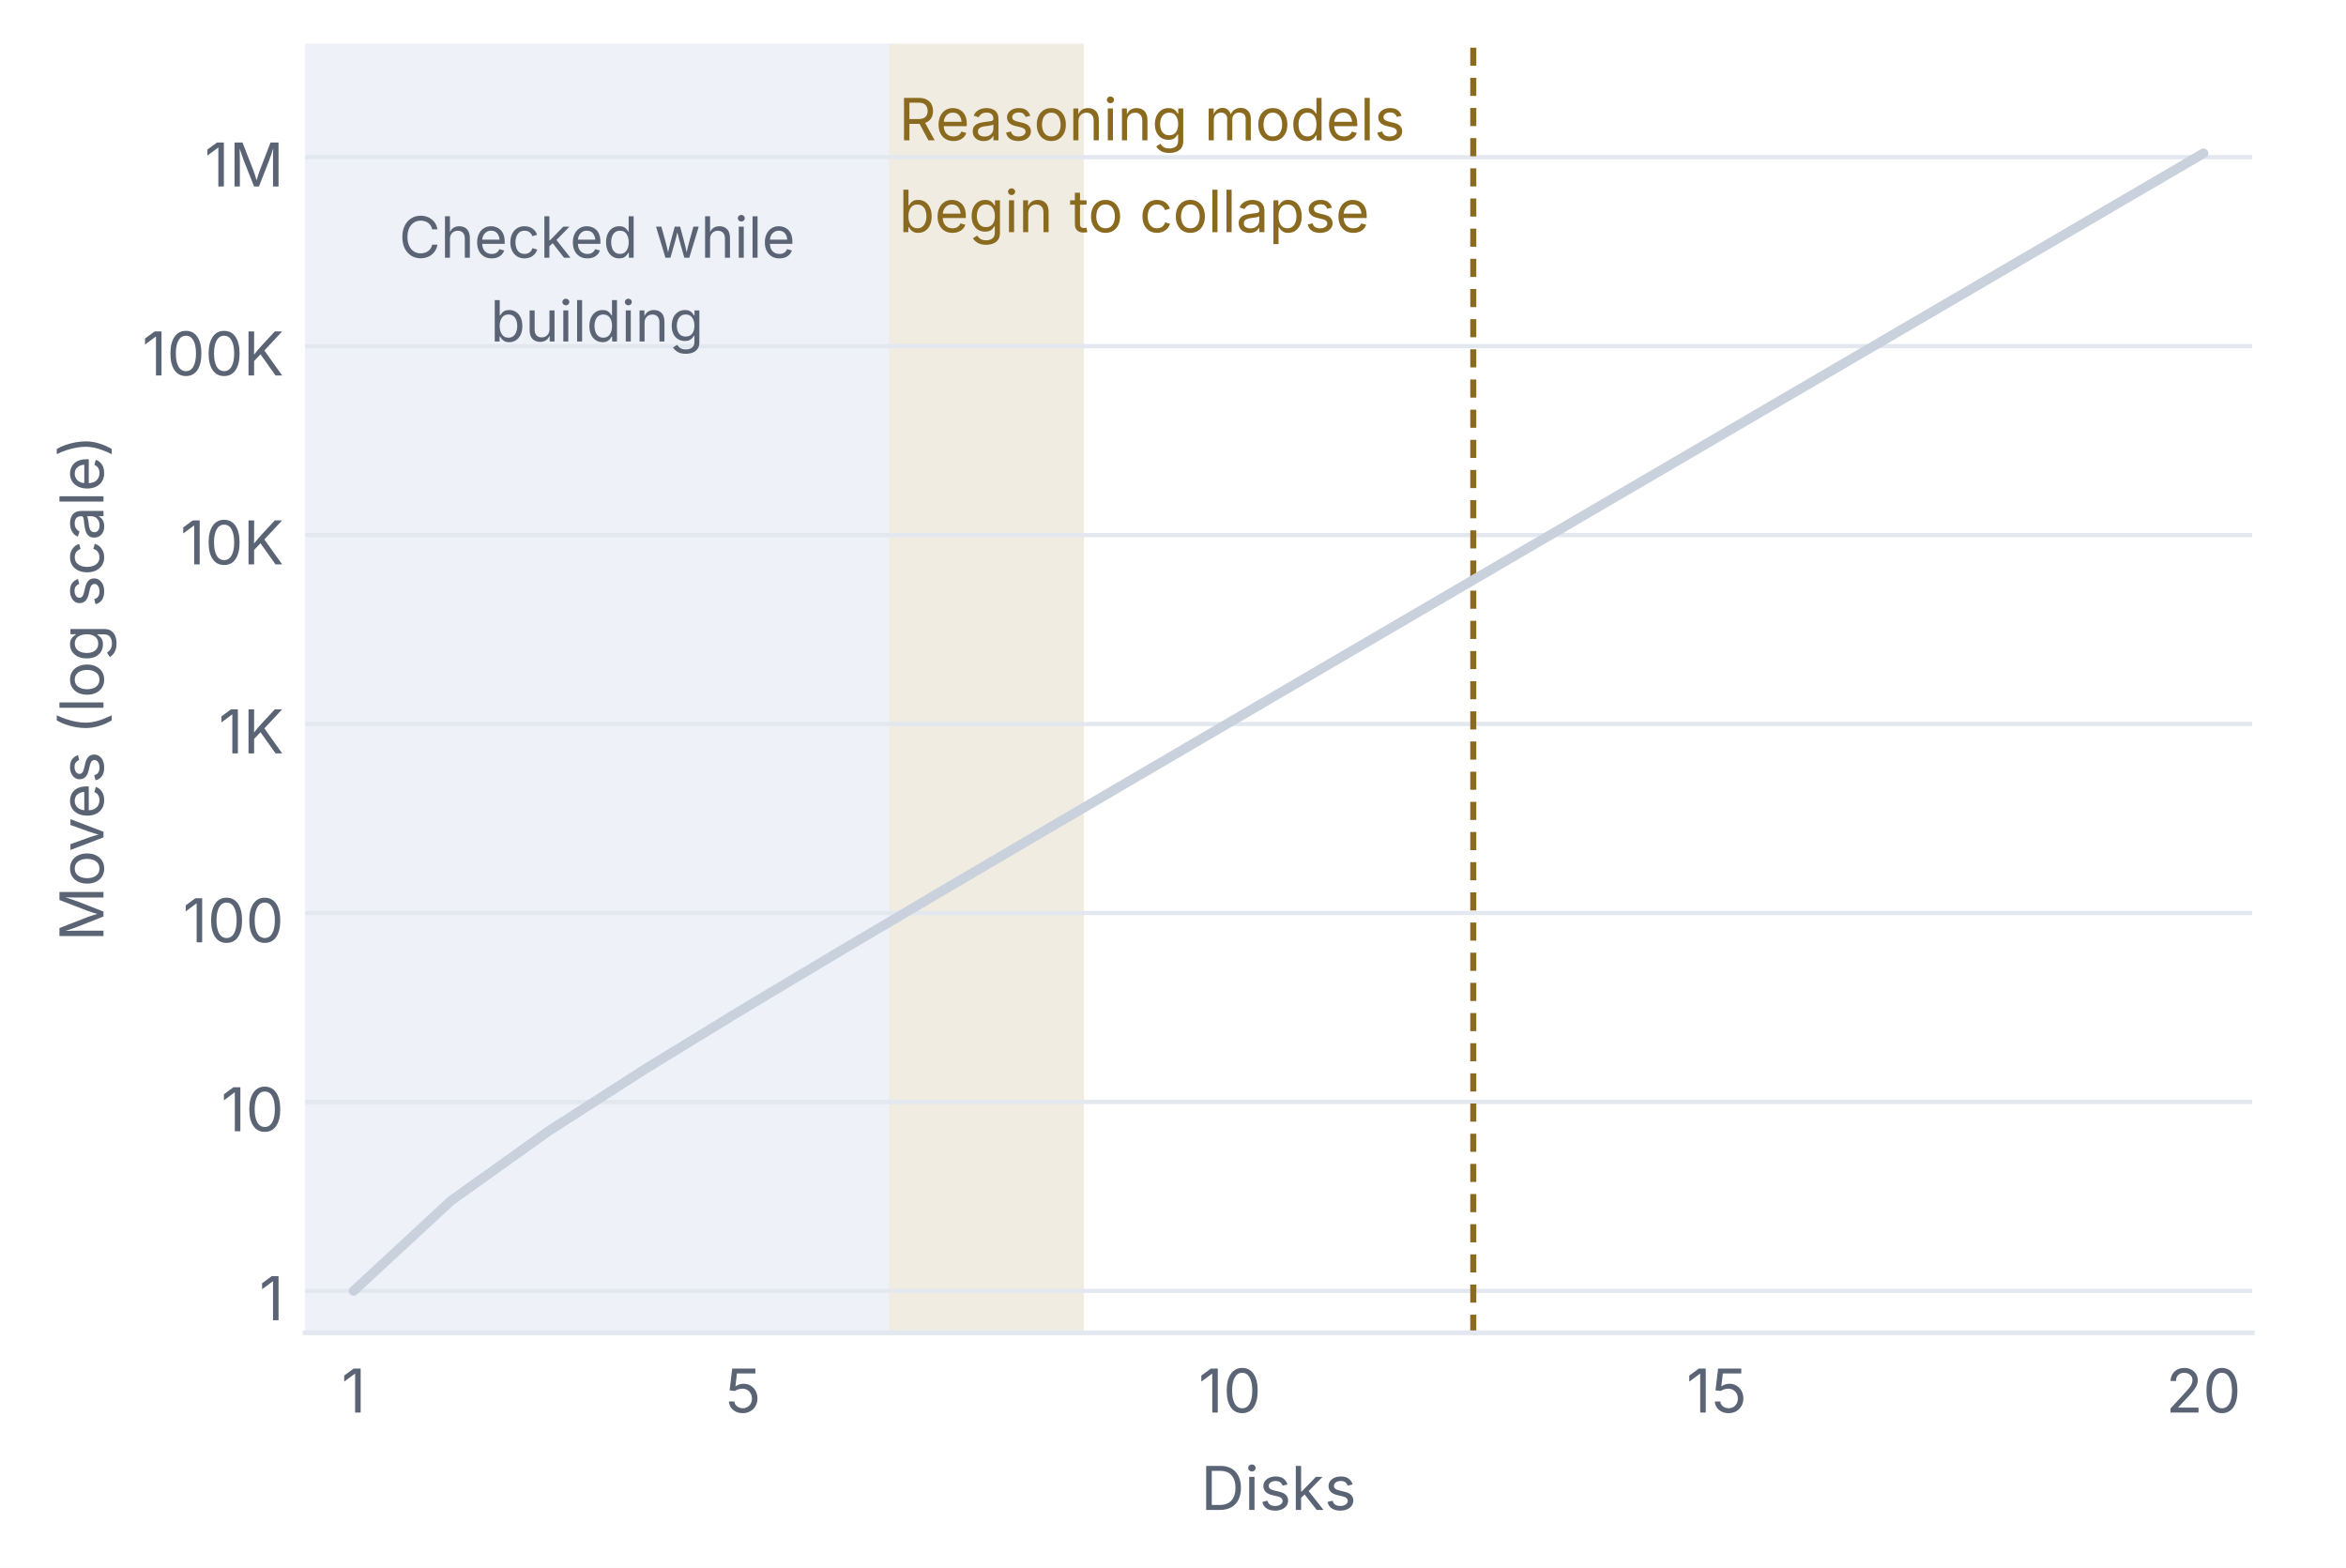
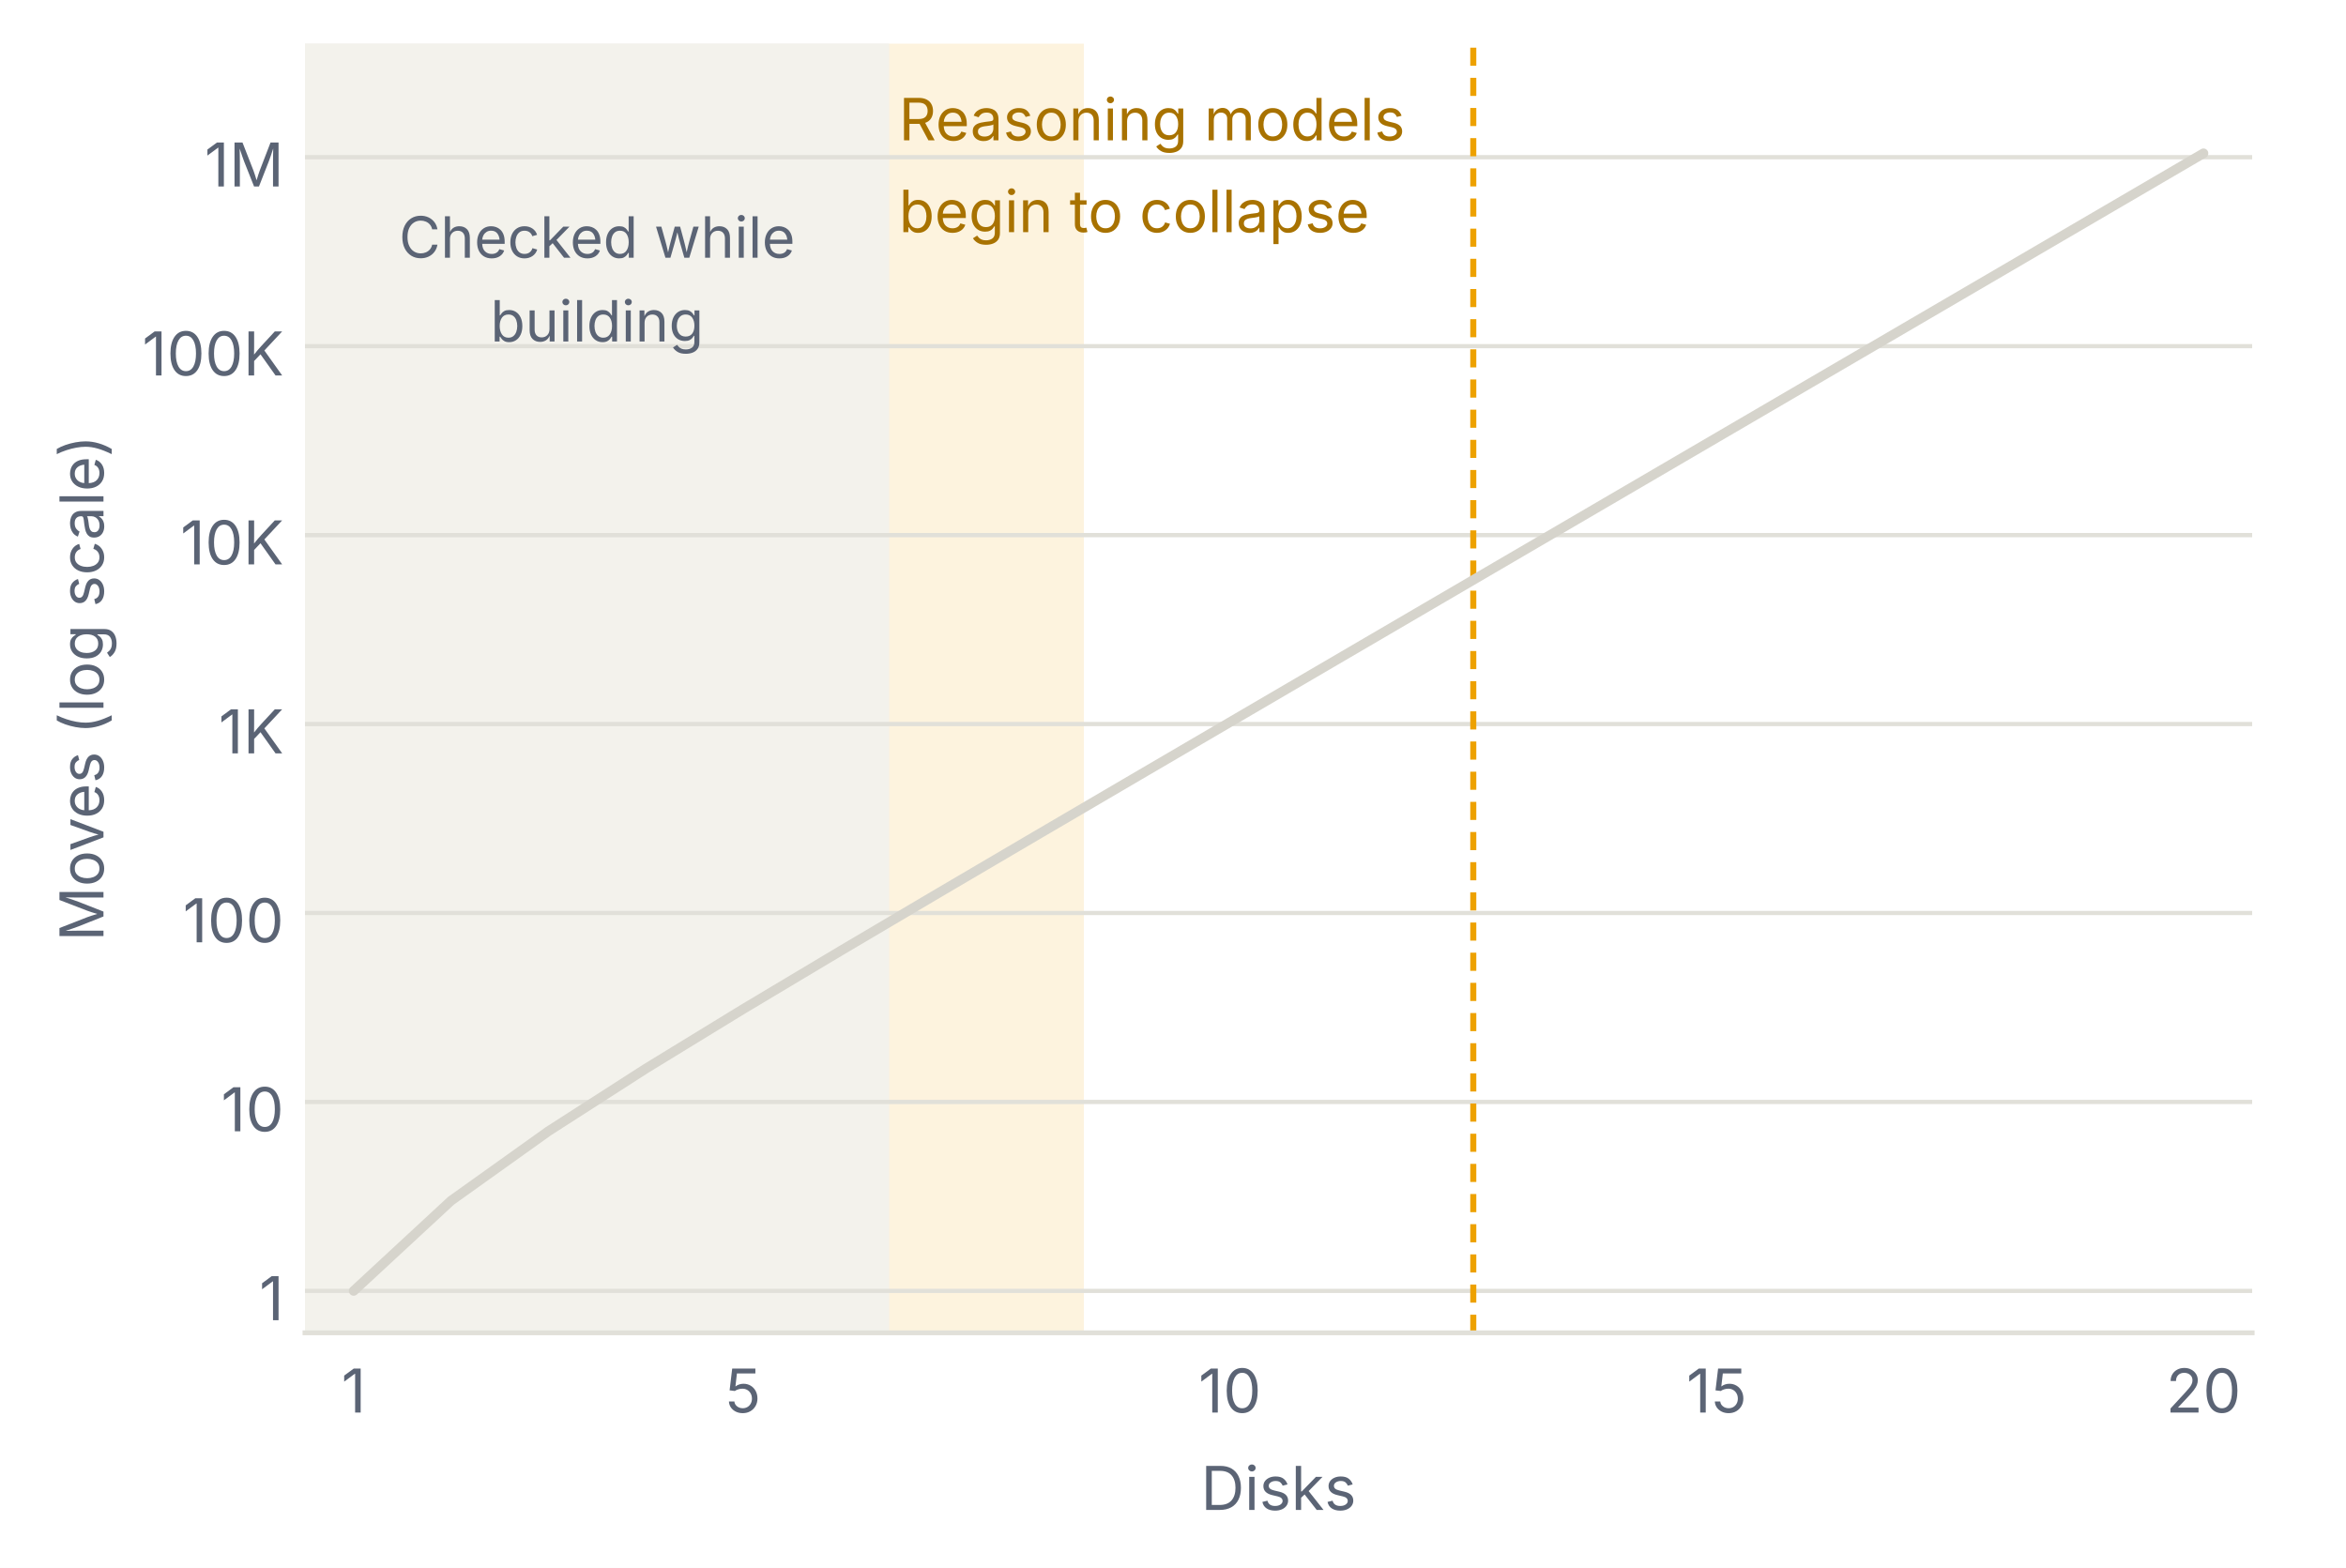
<svg xmlns="http://www.w3.org/2000/svg" xmlns:xlink="http://www.w3.org/1999/xlink" width="388.8pt" height="259.868pt" viewBox="0 0 388.8 259.868" version="1.1">
  <defs>
    <style type="text/css">*{stroke-linejoin: round; stroke-linecap: butt}</style>
  </defs>
  <g id="figure_1">
    <g id="patch_1">
      <path d="M 0 259.868  L 388.8 259.868  L 388.8 0  L 0 0  z " style="fill: #ffffff" />
    </g>
    <g id="axes_1">
      <g id="patch_2">
        <path d="M 50.544 220.896  L 373.248 220.896  L 373.248 7.2  L 50.544 7.2  z " style="fill: #ffffff" />
      </g>
      <g id="patch_3">
-         <path d="M 50.544 220.896  L 147.355 220.896  L 147.355 7.2  L 50.544 7.2  z " clip-path="url(#pef546f768e)" style="fill: #eef2f8" />
+         <path d="M 50.544 220.896  L 147.355 220.896  L 147.355 7.2  L 50.544 7.2  z " clip-path="url(#pef546f768e)" style="fill: #f3f2ec" />
      </g>
      <g id="patch_4">
-         <path d="M 147.355 220.896  L 179.626 220.896  L 179.626 7.2  L 147.355 7.2  z " clip-path="url(#pef546f768e)" style="fill: #8a6a1f; opacity: 0.13" />
+         <path d="M 147.355 220.896  L 179.626 220.896  L 179.626 7.2  L 147.355 7.2  z " clip-path="url(#pef546f768e)" style="fill: #eda100; opacity: 0.13" />
      </g>
      <g id="matplotlib.axis_1">
        <g id="xtick_1">
          <g id="line2d_1" />
          <g id="text_1">
            <g style="fill: #5b6475" transform="translate(56.57191 234.1126) scale(0.1003 -0.1003)">
              <defs>
                <path id="Inter-Regular-53e" d="M 2041 4656  L 2041 0  L 1456 0  L 1456 4106  L 1425 4106  L 300 3272  L 300 3909  L 1313 4656  L 2041 4656  z " transform="scale(0.015625)" />
              </defs>
              <use xlink:href="#Inter-Regular-53e" />
            </g>
          </g>
        </g>
        <g id="xtick_2">
          <g id="line2d_2" />
          <g id="text_2">
            <g style="fill: #5b6475" transform="translate(120.1771 234.1126) scale(0.1003 -0.1003)">
              <defs>
                <path id="Inter-Regular-543" d="M 1863 -63  Q 1453 -63 1128 98  Q 803 259 609 539  Q 416 819 400 1175  L 975 1175  Q 1003 863 1258 661  Q 1513 459 1863 459  Q 2144 459 2364 590  Q 2584 722 2709 953  Q 2834 1184 2834 1478  Q 2834 1778 2703 2015  Q 2572 2253 2345 2389  Q 2119 2525 1825 2525  Q 1609 2525 1387 2456  Q 1166 2388 1028 2281  L 472 2350  L 747 4656  L 3197 4656  L 3197 4134  L 1247 4134  L 1088 2775  L 1113 2775  Q 1256 2894 1475 2970  Q 1694 3047 1934 3047  Q 2363 3047 2697 2845  Q 3031 2644 3223 2291  Q 3416 1938 3416 1488  Q 3416 1041 3214 691  Q 3013 341 2663 139  Q 2313 -63 1863 -63  z " transform="scale(0.015625)" />
              </defs>
              <use xlink:href="#Inter-Regular-543" />
            </g>
          </g>
        </g>
        <g id="xtick_3">
          <g id="line2d_3" />
          <g id="text_3">
            <g style="fill: #5b6475" transform="translate(198.6246 234.1126) scale(0.1003 -0.1003)">
              <defs>
                <path id="Inter-Regular-53d" d="M 2019 -63  Q 1241 -63 811 562  Q 381 1188 381 2325  Q 381 3456 814 4087  Q 1247 4719 2019 4719  Q 2794 4719 3225 4087  Q 3656 3456 3656 2325  Q 3656 1188 3228 562  Q 2800 -63 2019 -63  z M 2019 456  Q 2531 456 2807 948  Q 3084 1441 3084 2325  Q 3084 3216 2807 3709  Q 2531 4203 2019 4203  Q 1509 4203 1231 3708  Q 953 3213 953 2325  Q 953 1441 1231 948  Q 1509 456 2019 456  z " transform="scale(0.015625)" />
              </defs>
              <use xlink:href="#Inter-Regular-53e" />
              <use xlink:href="#Inter-Regular-53d" transform="translate(40.67188 0)" />
            </g>
          </g>
        </g>
        <g id="xtick_4">
          <g id="line2d_4" />
          <g id="text_4">
            <g style="fill: #5b6475" transform="translate(279.4894 234.1126) scale(0.1003 -0.1003)">
              <use xlink:href="#Inter-Regular-53e" />
              <use xlink:href="#Inter-Regular-543" transform="translate(40.67188 0)" />
            </g>
          </g>
        </g>
        <g id="xtick_5">
          <g id="line2d_5" />
          <g id="text_5">
            <g style="fill: #5b6475" transform="translate(358.9579 234.1126) scale(0.1003 -0.1003)">
              <defs>
                <path id="Inter-Regular-53f" d="M 481 0  L 481 428  L 2028 2106  Q 2288 2388 2459 2600  Q 2631 2813 2718 3005  Q 2806 3197 2806 3413  Q 2806 3778 2554 3990  Q 2303 4203 1931 4203  Q 1534 4203 1298 3965  Q 1063 3728 1063 3334  L 494 3334  Q 494 3747 684 4059  Q 875 4372 1203 4545  Q 1531 4719 1947 4719  Q 2363 4719 2683 4545  Q 3003 4372 3186 4078  Q 3369 3784 3369 3419  Q 3369 3166 3278 2927  Q 3188 2688 2959 2384  Q 2731 2081 2319 1644  L 1300 559  L 1300 522  L 3447 522  L 3447 0  L 481 0  z " transform="scale(0.015625)" />
              </defs>
              <use xlink:href="#Inter-Regular-53f" />
              <use xlink:href="#Inter-Regular-53d" transform="translate(60.98438 0)" />
            </g>
          </g>
        </g>
        <g id="text_6">
          <g style="fill: #5b6475" transform="translate(199.0153 250.2485) scale(0.1003 -0.1003)">
            <defs>
              <path id="Inter-Regular-54" d="M 2016 0  L 563 0  L 563 4656  L 2075 4656  Q 2756 4656 3239 4378  Q 3722 4100 3980 3579  Q 4238 3059 4238 2338  Q 4238 1609 3978 1086  Q 3719 563 3222 281  Q 2725 0 2016 0  z M 1156 525  L 1978 525  Q 2828 525 3245 1008  Q 3663 1491 3663 2338  Q 3663 3178 3253 3654  Q 2844 4131 2034 4131  L 1156 4131  L 1156 525  z " transform="scale(0.015625)" />
              <path id="Inter-Regular-2b1" d="M 494 0  L 494 3494  L 1056 3494  L 1056 0  L 494 0  z M 778 4066  Q 619 4066 503 4175  Q 387 4284 387 4438  Q 387 4594 503 4701  Q 619 4809 778 4809  Q 940 4809 1056 4701  Q 1172 4594 1172 4438  Q 1172 4284 1056 4175  Q 940 4066 778 4066  z " transform="scale(0.015625)" />
              <path id="Inter-Regular-367" d="M 1681 -75  Q 1144 -75 787 159  Q 431 394 338 847  L 872 975  Q 947 688 1155 553  Q 1363 419 1675 419  Q 2041 419 2258 575  Q 2475 731 2475 947  Q 2475 1306 1963 1428  L 1381 1566  Q 444 1788 444 2519  Q 444 2819 612 3048  Q 781 3278 1073 3408  Q 1366 3538 1738 3538  Q 2278 3538 2576 3302  Q 2875 3066 2994 2697  L 2484 2566  Q 2413 2753 2245 2906  Q 2078 3059 1741 3059  Q 1428 3059 1220 2915  Q 1013 2772 1013 2553  Q 1013 2359 1153 2242  Q 1294 2125 1600 2053  L 2128 1928  Q 2603 1816 2831 1580  Q 3059 1344 3059 984  Q 3059 678 2886 439  Q 2713 200 2402 62  Q 2091 -75 1681 -75  z " transform="scale(0.015625)" />
              <path id="Inter-Regular-2d7" d="M 494 0  L 494 4656  L 1056 4656  L 1056 1953  L 1125 1953  L 2619 3494  L 3316 3494  L 1853 1994  L 3425 0  L 2703 0  L 1425 1634  L 1056 1288  L 1056 0  L 494 0  z " transform="scale(0.015625)" />
            </defs>
            <use xlink:href="#Inter-Regular-54" />
            <use xlink:href="#Inter-Regular-2b1" transform="translate(72.17188 0)" />
            <use xlink:href="#Inter-Regular-367" transform="translate(96.39062 0)" />
            <use xlink:href="#Inter-Regular-2d7" transform="translate(149.1719 0)" />
            <use xlink:href="#Inter-Regular-367" transform="translate(204.0625 0)" />
          </g>
        </g>
      </g>
      <g id="matplotlib.axis_2">
        <g id="ytick_1">
          <g id="line2d_6">
-             <path d="M 50.544 213.949  L 373.248 213.949  " clip-path="url(#pef546f768e)" style="fill: none; stroke: #e3e8f0; stroke-width: 0.7; stroke-linecap: square" />
+             <path d="M 50.544 213.949  L 373.248 213.949  " clip-path="url(#pef546f768e)" style="fill: none; stroke: #e1e0d9; stroke-width: 0.7; stroke-linecap: square" />
          </g>
          <g id="line2d_7" />
          <g id="text_7">
            <g style="fill: #5b6475" transform="translate(42.96461 218.8069) scale(0.1003 -0.1003)">
              <use xlink:href="#Inter-Regular-53e" />
            </g>
          </g>
        </g>
        <g id="ytick_2">
          <g id="line2d_8">
-             <path d="M 50.544 182.633  L 373.248 182.633  " clip-path="url(#pef546f768e)" style="fill: none; stroke: #e3e8f0; stroke-width: 0.7; stroke-linecap: square" />
+             <path d="M 50.544 182.633  L 373.248 182.633  " clip-path="url(#pef546f768e)" style="fill: none; stroke: #e1e0d9; stroke-width: 0.7; stroke-linecap: square" />
          </g>
          <g id="line2d_9" />
          <g id="text_8">
            <g style="fill: #5b6475" transform="translate(36.63631 187.4911) scale(0.1003 -0.1003)">
              <use xlink:href="#Inter-Regular-53e" />
              <use xlink:href="#Inter-Regular-53d" transform="translate(40.67188 0)" />
            </g>
          </g>
        </g>
        <g id="ytick_3">
          <g id="line2d_10">
-             <path d="M 50.544 151.317  L 373.248 151.317  " clip-path="url(#pef546f768e)" style="fill: none; stroke: #e3e8f0; stroke-width: 0.7; stroke-linecap: square" />
+             <path d="M 50.544 151.317  L 373.248 151.317  " clip-path="url(#pef546f768e)" style="fill: none; stroke: #e1e0d9; stroke-width: 0.7; stroke-linecap: square" />
          </g>
          <g id="line2d_11" />
          <g id="text_9">
            <g style="fill: #5b6475" transform="translate(30.30801 156.1754) scale(0.1003 -0.1003)">
              <use xlink:href="#Inter-Regular-53e" />
              <use xlink:href="#Inter-Regular-53d" transform="translate(40.67188 0)" />
              <use xlink:href="#Inter-Regular-53d" transform="translate(103.7656 0)" />
            </g>
          </g>
        </g>
        <g id="ytick_4">
          <g id="line2d_12">
-             <path d="M 50.544 120.001  L 373.248 120.001  " clip-path="url(#pef546f768e)" style="fill: none; stroke: #e3e8f0; stroke-width: 0.7; stroke-linecap: square" />
+             <path d="M 50.544 120.001  L 373.248 120.001  " clip-path="url(#pef546f768e)" style="fill: none; stroke: #e1e0d9; stroke-width: 0.7; stroke-linecap: square" />
          </g>
          <g id="line2d_13" />
          <g id="text_10">
            <g style="fill: #5b6475" transform="translate(36.2257 124.8596) scale(0.1003 -0.1003)">
              <defs>
                <path id="Inter-Regular-10f" d="M 563 0  L 563 4656  L 1156 4656  L 1156 3063  L 1147 2206  Q 1341 2459 1539 2690  Q 1738 2922 1950 3153  L 3341 4656  L 4119 4656  L 2238 2641  L 4122 0  L 3419 0  L 1828 2238  L 1156 1528  L 1156 0  L 563 0  z " transform="scale(0.015625)" />
              </defs>
              <use xlink:href="#Inter-Regular-53e" />
              <use xlink:href="#Inter-Regular-10f" transform="translate(40.67188 0)" />
            </g>
          </g>
        </g>
        <g id="ytick_5">
          <g id="line2d_14">
-             <path d="M 50.544 88.686  L 373.248 88.686  " clip-path="url(#pef546f768e)" style="fill: none; stroke: #e3e8f0; stroke-width: 0.7; stroke-linecap: square" />
+             <path d="M 50.544 88.686  L 373.248 88.686  " clip-path="url(#pef546f768e)" style="fill: none; stroke: #e1e0d9; stroke-width: 0.7; stroke-linecap: square" />
          </g>
          <g id="line2d_15" />
          <g id="text_11">
            <g style="fill: #5b6475" transform="translate(29.8974 93.54381) scale(0.1003 -0.1003)">
              <use xlink:href="#Inter-Regular-53e" />
              <use xlink:href="#Inter-Regular-53d" transform="translate(40.67188 0)" />
              <use xlink:href="#Inter-Regular-10f" transform="translate(103.7656 0)" />
            </g>
          </g>
        </g>
        <g id="ytick_6">
          <g id="line2d_16">
-             <path d="M 50.544 57.37  L 373.248 57.37  " clip-path="url(#pef546f768e)" style="fill: none; stroke: #e3e8f0; stroke-width: 0.7; stroke-linecap: square" />
+             <path d="M 50.544 57.37  L 373.248 57.37  " clip-path="url(#pef546f768e)" style="fill: none; stroke: #e1e0d9; stroke-width: 0.7; stroke-linecap: square" />
          </g>
          <g id="line2d_17" />
          <g id="text_12">
            <g style="fill: #5b6475" transform="translate(23.5691 62.22803) scale(0.1003 -0.1003)">
              <use xlink:href="#Inter-Regular-53e" />
              <use xlink:href="#Inter-Regular-53d" transform="translate(40.67188 0)" />
              <use xlink:href="#Inter-Regular-53d" transform="translate(103.7656 0)" />
              <use xlink:href="#Inter-Regular-10f" transform="translate(166.8594 0)" />
            </g>
          </g>
        </g>
        <g id="ytick_7">
          <g id="line2d_18">
-             <path d="M 50.544 26.054  L 373.248 26.054  " clip-path="url(#pef546f768e)" style="fill: none; stroke: #e3e8f0; stroke-width: 0.7; stroke-linecap: square" />
+             <path d="M 50.544 26.054  L 373.248 26.054  " clip-path="url(#pef546f768e)" style="fill: none; stroke: #e1e0d9; stroke-width: 0.7; stroke-linecap: square" />
          </g>
          <g id="line2d_19" />
          <g id="text_13">
            <g style="fill: #5b6475" transform="translate(33.9047 30.91226) scale(0.1003 -0.1003)">
              <defs>
                <path id="Inter-Regular-124" d="M 563 0  L 563 4656  L 1406 4656  L 2553 1719  Q 2619 1550 2716 1247  Q 2813 944 2897 659  Q 2978 934 3075 1239  Q 3172 1544 3241 1719  L 4372 4656  L 5219 4656  L 5219 0  L 4634 0  L 4634 2659  Q 4634 2916 4640 3287  Q 4647 3659 4656 4022  Q 4528 3622 4398 3244  Q 4269 2866 4188 2659  L 3147 0  L 2631 0  L 1575 2659  Q 1497 2856 1370 3229  Q 1244 3603 1106 4013  Q 1113 3681 1120 3304  Q 1128 2928 1128 2659  L 1128 0  L 563 0  z " transform="scale(0.015625)" />
              </defs>
              <use xlink:href="#Inter-Regular-53e" />
              <use xlink:href="#Inter-Regular-124" transform="translate(40.67188 0)" />
            </g>
          </g>
        </g>
        <g id="text_14">
          <g style="fill: #5b6475" transform="translate(17.14975 156.0141) rotate(-90) scale(0.1003 -0.1003)">
            <defs>
              <path id="Inter-Regular-316" d="M 1916 -75  Q 1441 -75 1083 150  Q 725 375 525 781  Q 325 1188 325 1725  Q 325 2272 525 2680  Q 725 3088 1083 3313  Q 1441 3538 1916 3538  Q 2394 3538 2753 3313  Q 3113 3088 3313 2680  Q 3513 2272 3513 1725  Q 3513 1188 3313 781  Q 3113 375 2753 150  Q 2394 -75 1916 -75  z M 1916 428  Q 2269 428 2497 609  Q 2725 791 2834 1086  Q 2944 1381 2944 1725  Q 2944 2072 2834 2370  Q 2725 2669 2497 2851  Q 2269 3034 1916 3034  Q 1566 3034 1341 2851  Q 1116 2669 1006 2372  Q 897 2075 897 1725  Q 897 1381 1006 1086  Q 1116 791 1341 609  Q 1566 428 1916 428  z " transform="scale(0.015625)" />
              <path id="Inter-Regular-3d4" d="M 1503 0  L 169 3494  L 784 3494  L 1528 1422  Q 1609 1194 1675 967  Q 1741 741 1800 522  Q 1859 741 1923 967  Q 1988 1194 2069 1422  L 2813 3494  L 3428 3494  L 2094 0  L 1503 0  z " transform="scale(0.015625)" />
              <path id="Inter-Regular-266" d="M 1963 -75  Q 1456 -75 1089 150  Q 722 375 523 778  Q 325 1181 325 1719  Q 325 2256 519 2665  Q 713 3075 1067 3306  Q 1422 3538 1897 3538  Q 2175 3538 2445 3445  Q 2716 3353 2936 3148  Q 3156 2944 3287 2609  Q 3419 2275 3419 1791  L 3419 1556  L 894 1556  Q 916 1009 1208 717  Q 1500 425 1966 425  Q 2275 425 2498 561  Q 2722 697 2819 963  L 3363 813  Q 3241 416 2870 170  Q 2500 -75 1963 -75  z M 897 2031  L 2847 2031  Q 2806 2478 2567 2758  Q 2328 3038 1897 3038  Q 1597 3038 1380 2897  Q 1163 2756 1038 2528  Q 913 2300 897 2031  z " transform="scale(0.015625)" />
              <path id="Inter-Regular-6f1" transform="scale(0.015625)" />
              <path id="Inter-Regular-59d" d="M 681 1897  Q 681 2406 786 2964  Q 891 3522 1072 4039  Q 1253 4556 1488 4941  L 2034 4941  Q 1794 4450 1617 3919  Q 1441 3388 1347 2870  Q 1253 2353 1253 1897  Q 1253 1275 1442 617  Q 1631 -41 2034 -872  L 1488 -872  Q 1091 -194 886 509  Q 681 1213 681 1897  z " transform="scale(0.015625)" />
              <path id="Inter-Regular-2e0" d="M 1056 4656  L 1056 0  L 494 0  L 494 4656  L 1056 4656  z " transform="scale(0.015625)" />
              <path id="Inter-Regular-292" d="M 1909 -1381  Q 1328 -1381 981 -1168  Q 634 -956 472 -669  L 928 -375  Q 1003 -475 1114 -597  Q 1225 -719 1414 -805  Q 1603 -891 1909 -891  Q 2328 -891 2598 -691  Q 2869 -491 2869 -59  L 2869 641  L 2816 641  Q 2756 541 2648 403  Q 2541 266 2339 161  Q 2138 56 1800 56  Q 1381 56 1047 254  Q 713 453 519 834  Q 325 1216 325 1763  Q 325 2303 515 2701  Q 706 3100 1042 3319  Q 1378 3538 1813 3538  Q 2150 3538 2351 3427  Q 2553 3316 2662 3172  Q 2772 3028 2831 2934  L 2884 2934  L 2884 3494  L 3431 3494  L 3431 -91  Q 3431 -541 3228 -827  Q 3025 -1113 2679 -1247  Q 2334 -1381 1909 -1381  z M 1894 556  Q 2369 556 2622 879  Q 2875 1203 2875 1775  Q 2875 2331 2626 2682  Q 2378 3034 1894 3034  Q 1563 3034 1341 2864  Q 1119 2694 1008 2409  Q 897 2125 897 1775  Q 897 1238 1150 897  Q 1403 556 1894 556  z " transform="scale(0.015625)" />
              <path id="Inter-Regular-24a" d="M 1916 -75  Q 1441 -75 1083 150  Q 725 375 525 781  Q 325 1188 325 1725  Q 325 2272 525 2680  Q 725 3088 1083 3313  Q 1441 3538 1916 3538  Q 2422 3538 2805 3283  Q 3188 3028 3331 2572  L 2791 2419  Q 2713 2688 2486 2861  Q 2259 3034 1916 3034  Q 1566 3034 1341 2851  Q 1116 2669 1006 2372  Q 897 2075 897 1725  Q 897 1381 1006 1086  Q 1116 791 1341 609  Q 1566 428 1916 428  Q 2269 428 2498 608  Q 2728 788 2806 1072  L 3344 919  Q 3203 453 2815 189  Q 2428 -75 1916 -75  z " transform="scale(0.015625)" />
              <path id="Inter-Regular-1fb" d="M 1472 -81  Q 1141 -81 870 44  Q 600 169 440 409  Q 281 650 281 994  Q 281 1294 400 1481  Q 519 1669 717 1776  Q 916 1884 1156 1937  Q 1397 1991 1641 2022  Q 1953 2063 2150 2084  Q 2347 2106 2442 2159  Q 2538 2213 2538 2341  L 2538 2359  Q 2538 2684 2353 2864  Q 2169 3044 1806 3044  Q 1428 3044 1215 2880  Q 1003 2716 922 2531  L 381 2709  Q 516 3028 744 3208  Q 972 3388 1247 3463  Q 1522 3538 1791 3538  Q 1966 3538 2189 3495  Q 2413 3453 2620 3328  Q 2828 3203 2964 2958  Q 3100 2713 3100 2303  L 3100 0  L 2547 0  L 2547 475  L 2509 475  Q 2450 353 2319 223  Q 2188 94 1978 6  Q 1769 -81 1472 -81  z M 1569 416  Q 1881 416 2097 537  Q 2313 659 2425 854  Q 2538 1050 2538 1263  L 2538 1747  Q 2503 1706 2387 1673  Q 2272 1641 2123 1616  Q 1975 1591 1836 1573  Q 1697 1556 1616 1547  Q 1413 1522 1236 1461  Q 1059 1400 953 1283  Q 847 1166 847 966  Q 847 694 1051 555  Q 1256 416 1569 416  z " transform="scale(0.015625)" />
              <path id="Inter-Regular-59e" d="M 300 -872  Q 716 -16 898 639  Q 1081 1294 1081 1897  Q 1081 2353 987 2870  Q 894 3388 719 3919  Q 544 4450 300 4941  L 847 4941  Q 1081 4556 1264 4039  Q 1447 3522 1550 2962  Q 1653 2403 1653 1897  Q 1653 1200 1445 497  Q 1238 -206 847 -872  L 300 -872  z " transform="scale(0.015625)" />
            </defs>
            <use xlink:href="#Inter-Regular-124" />
            <use xlink:href="#Inter-Regular-316" transform="translate(90.32812 0)" />
            <use xlink:href="#Inter-Regular-3d4" transform="translate(148.3438 0)" />
            <use xlink:href="#Inter-Regular-266" transform="translate(202.5938 0)" />
            <use xlink:href="#Inter-Regular-367" transform="translate(260.8906 0)" />
            <use xlink:href="#Inter-Regular-6f1" transform="translate(313.6719 0)" />
            <use xlink:href="#Inter-Regular-59d" transform="translate(341.7969 0)" />
            <use xlink:href="#Inter-Regular-2e0" transform="translate(378.2656 0)" />
            <use xlink:href="#Inter-Regular-316" transform="translate(402.4844 0)" />
            <use xlink:href="#Inter-Regular-292" transform="translate(462.4531 0)" />
            <use xlink:href="#Inter-Regular-6f1" transform="translate(523.7812 0)" />
            <use xlink:href="#Inter-Regular-367" transform="translate(551.9062 0)" />
            <use xlink:href="#Inter-Regular-24a" transform="translate(604.6875 0)" />
            <use xlink:href="#Inter-Regular-1fb" transform="translate(662.7969 0)" />
            <use xlink:href="#Inter-Regular-2e0" transform="translate(718.9531 0)" />
            <use xlink:href="#Inter-Regular-266" transform="translate(743.1719 0)" />
            <use xlink:href="#Inter-Regular-59e" transform="translate(800.3438 0)" />
          </g>
        </g>
      </g>
      <g id="line2d_20">
-         <path d="M 244.166 220.896  L 244.166 7.2  " clip-path="url(#pef546f768e)" style="fill: none; stroke-dasharray: 3,2; stroke-dashoffset: 0; stroke: #8a6a1f" />
+         <path d="M 244.166 220.896  L 244.166 7.2  " clip-path="url(#pef546f768e)" style="fill: none; stroke-dasharray: 3,2; stroke-dashoffset: 0; stroke: #eda100" />
      </g>
      <g id="line2d_21">
-         <path d="M 58.612 213.949  L 74.747 199.007  L 90.882 187.484  L 107.017 177.118  L 123.152 167.245  L 139.288 157.601  L 155.423 148.066  L 171.558 138.586  L 187.693 129.132  L 203.828 119.692  L 219.964 110.258  L 236.099 100.828  L 252.234 91.399  L 268.369 81.972  L 284.504 72.544  L 300.64 63.117  L 316.775 53.69  L 332.91 44.263  L 349.045 34.836  L 365.18 25.409  " clip-path="url(#pef546f768e)" style="fill: none; stroke: #c9d1dd; stroke-width: 1.6; stroke-linecap: round" />
+         <path d="M 58.612 213.949  L 74.747 199.007  L 90.882 187.484  L 107.017 177.118  L 123.152 167.245  L 139.288 157.601  L 155.423 148.066  L 171.558 138.586  L 187.693 129.132  L 203.828 119.692  L 219.964 110.258  L 236.099 100.828  L 252.234 91.399  L 268.369 81.972  L 284.504 72.544  L 300.64 63.117  L 316.775 53.69  L 332.91 44.263  L 349.045 34.836  L 365.18 25.409  " clip-path="url(#pef546f768e)" style="fill: none; stroke: #d6d4cc; stroke-width: 1.6; stroke-linecap: round" />
      </g>
      <g id="patch_5">
-         <path d="M 50.544 220.896  L 373.248 220.896  " style="fill: none; stroke: #e3e8f0; stroke-width: 0.8; stroke-linejoin: miter; stroke-linecap: square" />
+         <path d="M 50.544 220.896  L 373.248 220.896  " style="fill: none; stroke: #e1e0d9; stroke-width: 0.8; stroke-linejoin: miter; stroke-linecap: square" />
      </g>
      <g id="text_15">
        <g style="fill: #5b6475" transform="translate(66.11758 42.71352) scale(0.0944 -0.0944)">
          <defs>
            <path id="Inter-Regular-49" d="M 2447 -63  Q 1850 -63 1383 226  Q 916 516 648 1052  Q 381 1588 381 2325  Q 381 3066 648 3602  Q 916 4138 1383 4428  Q 1850 4719 2447 4719  Q 2919 4719 3314 4536  Q 3709 4353 3976 4012  Q 4244 3672 4325 3191  L 3731 3191  Q 3666 3509 3477 3728  Q 3288 3947 3019 4058  Q 2750 4169 2447 4169  Q 2028 4169 1690 3956  Q 1353 3744 1156 3333  Q 959 2922 959 2325  Q 959 1731 1157 1320  Q 1356 909 1693 698  Q 2031 488 2447 488  Q 2753 488 3020 600  Q 3288 713 3477 931  Q 3666 1150 3731 1466  L 4325 1466  Q 4244 994 3980 650  Q 3716 306 3320 121  Q 2925 -63 2447 -63  z " transform="scale(0.015625)" />
            <path id="Inter-Regular-29e" d="M 1056 2094  L 1056 0  L 494 0  L 494 4656  L 1056 4656  L 1056 2888  Q 1228 3238 1495 3388  Q 1763 3538 2106 3538  Q 2638 3538 2964 3209  Q 3291 2881 3291 2219  L 3291 0  L 2725 0  L 2725 2172  Q 2725 2575 2514 2803  Q 2303 3031 1938 3031  Q 1559 3031 1307 2786  Q 1056 2541 1056 2094  z " transform="scale(0.015625)" />
            <path id="Inter-Regular-255" d="M 1803 -75  Q 1369 -75 1034 147  Q 700 369 512 775  Q 325 1181 325 1738  Q 325 2291 514 2695  Q 703 3100 1037 3319  Q 1372 3538 1806 3538  Q 2147 3538 2347 3425  Q 2547 3313 2655 3170  Q 2763 3028 2819 2934  L 2863 2934  L 2863 4656  L 3425 4656  L 3425 0  L 2881 0  L 2881 541  L 2819 541  Q 2763 444 2652 298  Q 2541 153 2339 39  Q 2138 -75 1803 -75  z M 1888 428  Q 2363 428 2616 793  Q 2869 1159 2869 1744  Q 2869 2322 2620 2678  Q 2372 3034 1888 3034  Q 1556 3034 1336 2862  Q 1116 2691 1006 2398  Q 897 2106 897 1744  Q 897 1378 1008 1079  Q 1119 781 1341 604  Q 1563 428 1888 428  z " transform="scale(0.015625)" />
            <path id="Inter-Regular-3d8" d="M 1278 0  L 219 3494  L 816 3494  L 1241 1969  Q 1316 1697 1403 1358  Q 1491 1019 1575 603  Q 1659 1003 1742 1340  Q 1825 1678 1906 1969  L 2325 3494  L 2925 3494  L 3338 1969  Q 3413 1688 3495 1352  Q 3578 1016 3659 613  Q 3747 1013 3833 1348  Q 3919 1684 3997 1969  L 4422 3494  L 5019 3494  L 3959 0  L 3400 0  L 2947 1581  Q 2859 1881 2779 2200  Q 2700 2519 2619 2853  Q 2541 2519 2458 2197  Q 2375 1875 2291 1581  L 1838 0  L 1278 0  z " transform="scale(0.015625)" />
          </defs>
          <use xlink:href="#Inter-Regular-49" />
          <use xlink:href="#Inter-Regular-29e" transform="translate(73.04688 0)" />
          <use xlink:href="#Inter-Regular-266" transform="translate(132.1719 0)" />
          <use xlink:href="#Inter-Regular-24a" transform="translate(190.4688 0)" />
          <use xlink:href="#Inter-Regular-2d7" transform="translate(247.5938 0)" />
          <use xlink:href="#Inter-Regular-266" transform="translate(300.2344 0)" />
          <use xlink:href="#Inter-Regular-255" transform="translate(358.5312 0)" />
          <use xlink:href="#Inter-Regular-6f1" transform="translate(419.7656 0)" />
          <use xlink:href="#Inter-Regular-3d8" transform="translate(447.8906 0)" />
          <use xlink:href="#Inter-Regular-29e" transform="translate(529.7344 0)" />
          <use xlink:href="#Inter-Regular-2b1" transform="translate(588.8594 0)" />
          <use xlink:href="#Inter-Regular-2e0" transform="translate(613.0781 0)" />
          <use xlink:href="#Inter-Regular-266" transform="translate(637.2969 0)" />
        </g>
        <g style="fill: #5b6475" transform="translate(81.26583 56.59899) scale(0.0944 -0.0944)">
          <defs>
            <path id="Inter-Regular-242" d="M 2116 -75  Q 1784 -75 1581 39  Q 1378 153 1268 298  Q 1159 444 1100 541  L 1038 541  L 1038 0  L 494 0  L 494 4656  L 1056 4656  L 1056 2934  L 1100 2934  Q 1159 3028 1265 3170  Q 1372 3313 1572 3425  Q 1772 3538 2113 3538  Q 2550 3538 2883 3319  Q 3216 3100 3405 2695  Q 3594 2291 3594 1738  Q 3594 1181 3406 775  Q 3219 369 2886 147  Q 2553 -75 2116 -75  z M 2031 428  Q 2359 428 2579 604  Q 2800 781 2911 1079  Q 3022 1378 3022 1744  Q 3022 2106 2912 2398  Q 2803 2691 2583 2862  Q 2363 3034 2031 3034  Q 1550 3034 1300 2678  Q 1050 2322 1050 1744  Q 1050 1159 1303 793  Q 1556 428 2031 428  z " transform="scale(0.015625)" />
            <path id="Inter-Regular-393" d="M 1678 -44  Q 1150 -44 822 284  Q 494 613 494 1275  L 494 3494  L 1056 3494  L 1056 1322  Q 1056 919 1268 691  Q 1481 463 1847 463  Q 2222 463 2473 708  Q 2725 953 2725 1400  L 2725 3494  L 3291 3494  L 3291 0  L 2747 0  L 2747 653  Q 2575 272 2298 114  Q 2022 -44 1678 -44  z " transform="scale(0.015625)" />
            <path id="Inter-Regular-305" d="M 1056 2094  L 1056 0  L 494 0  L 494 3494  L 1034 3494  L 1038 2847  Q 1206 3219 1479 3378  Q 1753 3538 2106 3538  Q 2638 3538 2963 3209  Q 3288 2881 3288 2219  L 3288 0  L 2725 0  L 2725 2172  Q 2725 2575 2514 2803  Q 2303 3031 1938 3031  Q 1559 3031 1307 2786  Q 1056 2541 1056 2094  z " transform="scale(0.015625)" />
          </defs>
          <use xlink:href="#Inter-Regular-242" />
          <use xlink:href="#Inter-Regular-393" transform="translate(61.23438 0)" />
          <use xlink:href="#Inter-Regular-2b1" transform="translate(120.3594 0)" />
          <use xlink:href="#Inter-Regular-2e0" transform="translate(144.5781 0)" />
          <use xlink:href="#Inter-Regular-255" transform="translate(168.7969 0)" />
          <use xlink:href="#Inter-Regular-2b1" transform="translate(230.0312 0)" />
          <use xlink:href="#Inter-Regular-305" transform="translate(254.25 0)" />
          <use xlink:href="#Inter-Regular-292" transform="translate(313.3281 0)" />
        </g>
      </g>
      <g id="text_16">
-         <g style="fill: #8a6a1f" transform="translate(148.9687 23.26005) scale(0.09676 -0.09676)">
+         <g style="fill: #a87200" transform="translate(148.9687 23.26005) scale(0.09676 -0.09676)">
          <defs>
            <path id="Inter-Regular-180" d="M 563 0  L 563 4656  L 2156 4656  Q 2700 4656 3051 4470  Q 3403 4284 3573 3959  Q 3744 3634 3744 3219  Q 3744 2756 3533 2412  Q 3322 2069 2881 1916  L 3925 0  L 3238 0  L 2269 1809  Q 2216 1806 2159 1806  L 1156 1806  L 1156 0  L 563 0  z M 1156 2334  L 2131 2334  Q 2681 2334 2917 2571  Q 3153 2809 3153 3219  Q 3153 3634 2917 3884  Q 2681 4134 2125 4134  L 1156 4134  L 1156 2334  z " transform="scale(0.015625)" />
            <path id="Inter-Regular-2fe" d="M 494 0  L 494 3494  L 1041 3494  L 1044 2853  Q 1172 3206 1442 3381  Q 1713 3556 2022 3556  Q 2366 3556 2592 3361  Q 2819 3166 2913 2844  Q 3038 3175 3336 3365  Q 3634 3556 4013 3556  Q 4316 3556 4566 3425  Q 4816 3294 4964 3028  Q 5113 2763 5113 2356  L 5113 0  L 4550 0  L 4550 2341  Q 4550 2719 4337 2881  Q 4125 3044 3844 3044  Q 3491 3044 3287 2828  Q 3084 2613 3084 2281  L 3084 0  L 2522 0  L 2522 2397  Q 2522 2688 2328 2866  Q 2134 3044 1838 3044  Q 1531 3044 1293 2831  Q 1056 2619 1056 2200  L 1056 0  L 494 0  z " transform="scale(0.015625)" />
          </defs>
          <use xlink:href="#Inter-Regular-180" />
          <use xlink:href="#Inter-Regular-266" transform="translate(62.89062 0)" />
          <use xlink:href="#Inter-Regular-1fb" transform="translate(122.1719 0)" />
          <use xlink:href="#Inter-Regular-367" transform="translate(178.3281 0)" />
          <use xlink:href="#Inter-Regular-316" transform="translate(231.1094 0)" />
          <use xlink:href="#Inter-Regular-305" transform="translate(291.0781 0)" />
          <use xlink:href="#Inter-Regular-2b1" transform="translate(350.1562 0)" />
          <use xlink:href="#Inter-Regular-305" transform="translate(374.375 0)" />
          <use xlink:href="#Inter-Regular-292" transform="translate(433.4531 0)" />
          <use xlink:href="#Inter-Regular-6f1" transform="translate(494.7812 0)" />
          <use xlink:href="#Inter-Regular-2fe" transform="translate(522.9062 0)" />
          <use xlink:href="#Inter-Regular-316" transform="translate(610.5 0)" />
          <use xlink:href="#Inter-Regular-255" transform="translate(670.4688 0)" />
          <use xlink:href="#Inter-Regular-266" transform="translate(731.7031 0)" />
          <use xlink:href="#Inter-Regular-2e0" transform="translate(790 0)" />
          <use xlink:href="#Inter-Regular-367" transform="translate(814.2188 0)" />
        </g>
-         <g style="fill: #8a6a1f" transform="translate(148.9687 38.4799) scale(0.09676 -0.09676)">
+         <g style="fill: #a87200" transform="translate(148.9687 38.4799) scale(0.09676 -0.09676)">
          <defs>
            <path id="Inter-Regular-379" d="M 1869 3494  L 1869 3013  L 1150 3013  L 1150 906  Q 1150 672 1245 564  Q 1341 456 1563 456  Q 1616 456 1698 468  Q 1781 481 1850 494  L 1966 19  Q 1878 -13 1767 -28  Q 1656 -44 1547 -44  Q 1094 -44 841 195  Q 588 434 588 863  L 588 3013  L 63 3013  L 63 3494  L 588 3494  L 588 4325  L 1150 4325  L 1150 3494  L 1869 3494  z " transform="scale(0.015625)" />
            <path id="Inter-Regular-34b" d="M 494 -1306  L 494 3494  L 1038 3494  L 1038 2934  L 1100 2934  Q 1159 3028 1265 3170  Q 1372 3313 1572 3425  Q 1772 3538 2113 3538  Q 2550 3538 2883 3319  Q 3216 3100 3405 2695  Q 3594 2291 3594 1738  Q 3594 1181 3406 775  Q 3219 369 2886 147  Q 2553 -75 2116 -75  Q 1784 -75 1581 39  Q 1378 153 1268 298  Q 1159 444 1100 541  L 1056 541  L 1056 -1306  L 494 -1306  z M 2031 428  Q 2359 428 2579 604  Q 2800 781 2911 1079  Q 3022 1378 3022 1744  Q 3022 2106 2912 2398  Q 2803 2691 2583 2862  Q 2363 3034 2031 3034  Q 1550 3034 1300 2678  Q 1050 2322 1050 1744  Q 1050 1159 1303 793  Q 1556 428 2031 428  z " transform="scale(0.015625)" />
          </defs>
          <use xlink:href="#Inter-Regular-242" />
          <use xlink:href="#Inter-Regular-266" transform="translate(61.23438 0)" />
          <use xlink:href="#Inter-Regular-292" transform="translate(119.5312 0)" />
          <use xlink:href="#Inter-Regular-2b1" transform="translate(180.8594 0)" />
          <use xlink:href="#Inter-Regular-305" transform="translate(205.0781 0)" />
          <use xlink:href="#Inter-Regular-6f1" transform="translate(264.1562 0)" />
          <use xlink:href="#Inter-Regular-379" transform="translate(292.2812 0)" />
          <use xlink:href="#Inter-Regular-316" transform="translate(324.0312 0)" />
          <use xlink:href="#Inter-Regular-6f1" transform="translate(384 0)" />
          <use xlink:href="#Inter-Regular-24a" transform="translate(412.125 0)" />
          <use xlink:href="#Inter-Regular-316" transform="translate(469.25 0)" />
          <use xlink:href="#Inter-Regular-2e0" transform="translate(529.2188 0)" />
          <use xlink:href="#Inter-Regular-2e0" transform="translate(553.4375 0)" />
          <use xlink:href="#Inter-Regular-1fb" transform="translate(577.6562 0)" />
          <use xlink:href="#Inter-Regular-34b" transform="translate(633.8125 0)" />
          <use xlink:href="#Inter-Regular-367" transform="translate(695.0469 0)" />
          <use xlink:href="#Inter-Regular-266" transform="translate(747.8281 0)" />
        </g>
      </g>
    </g>
  </g>
  <defs>
    <clipPath id="pef546f768e">
      <rect x="50.544" y="7.2" width="322.704" height="213.696" />
    </clipPath>
  </defs>
</svg>
